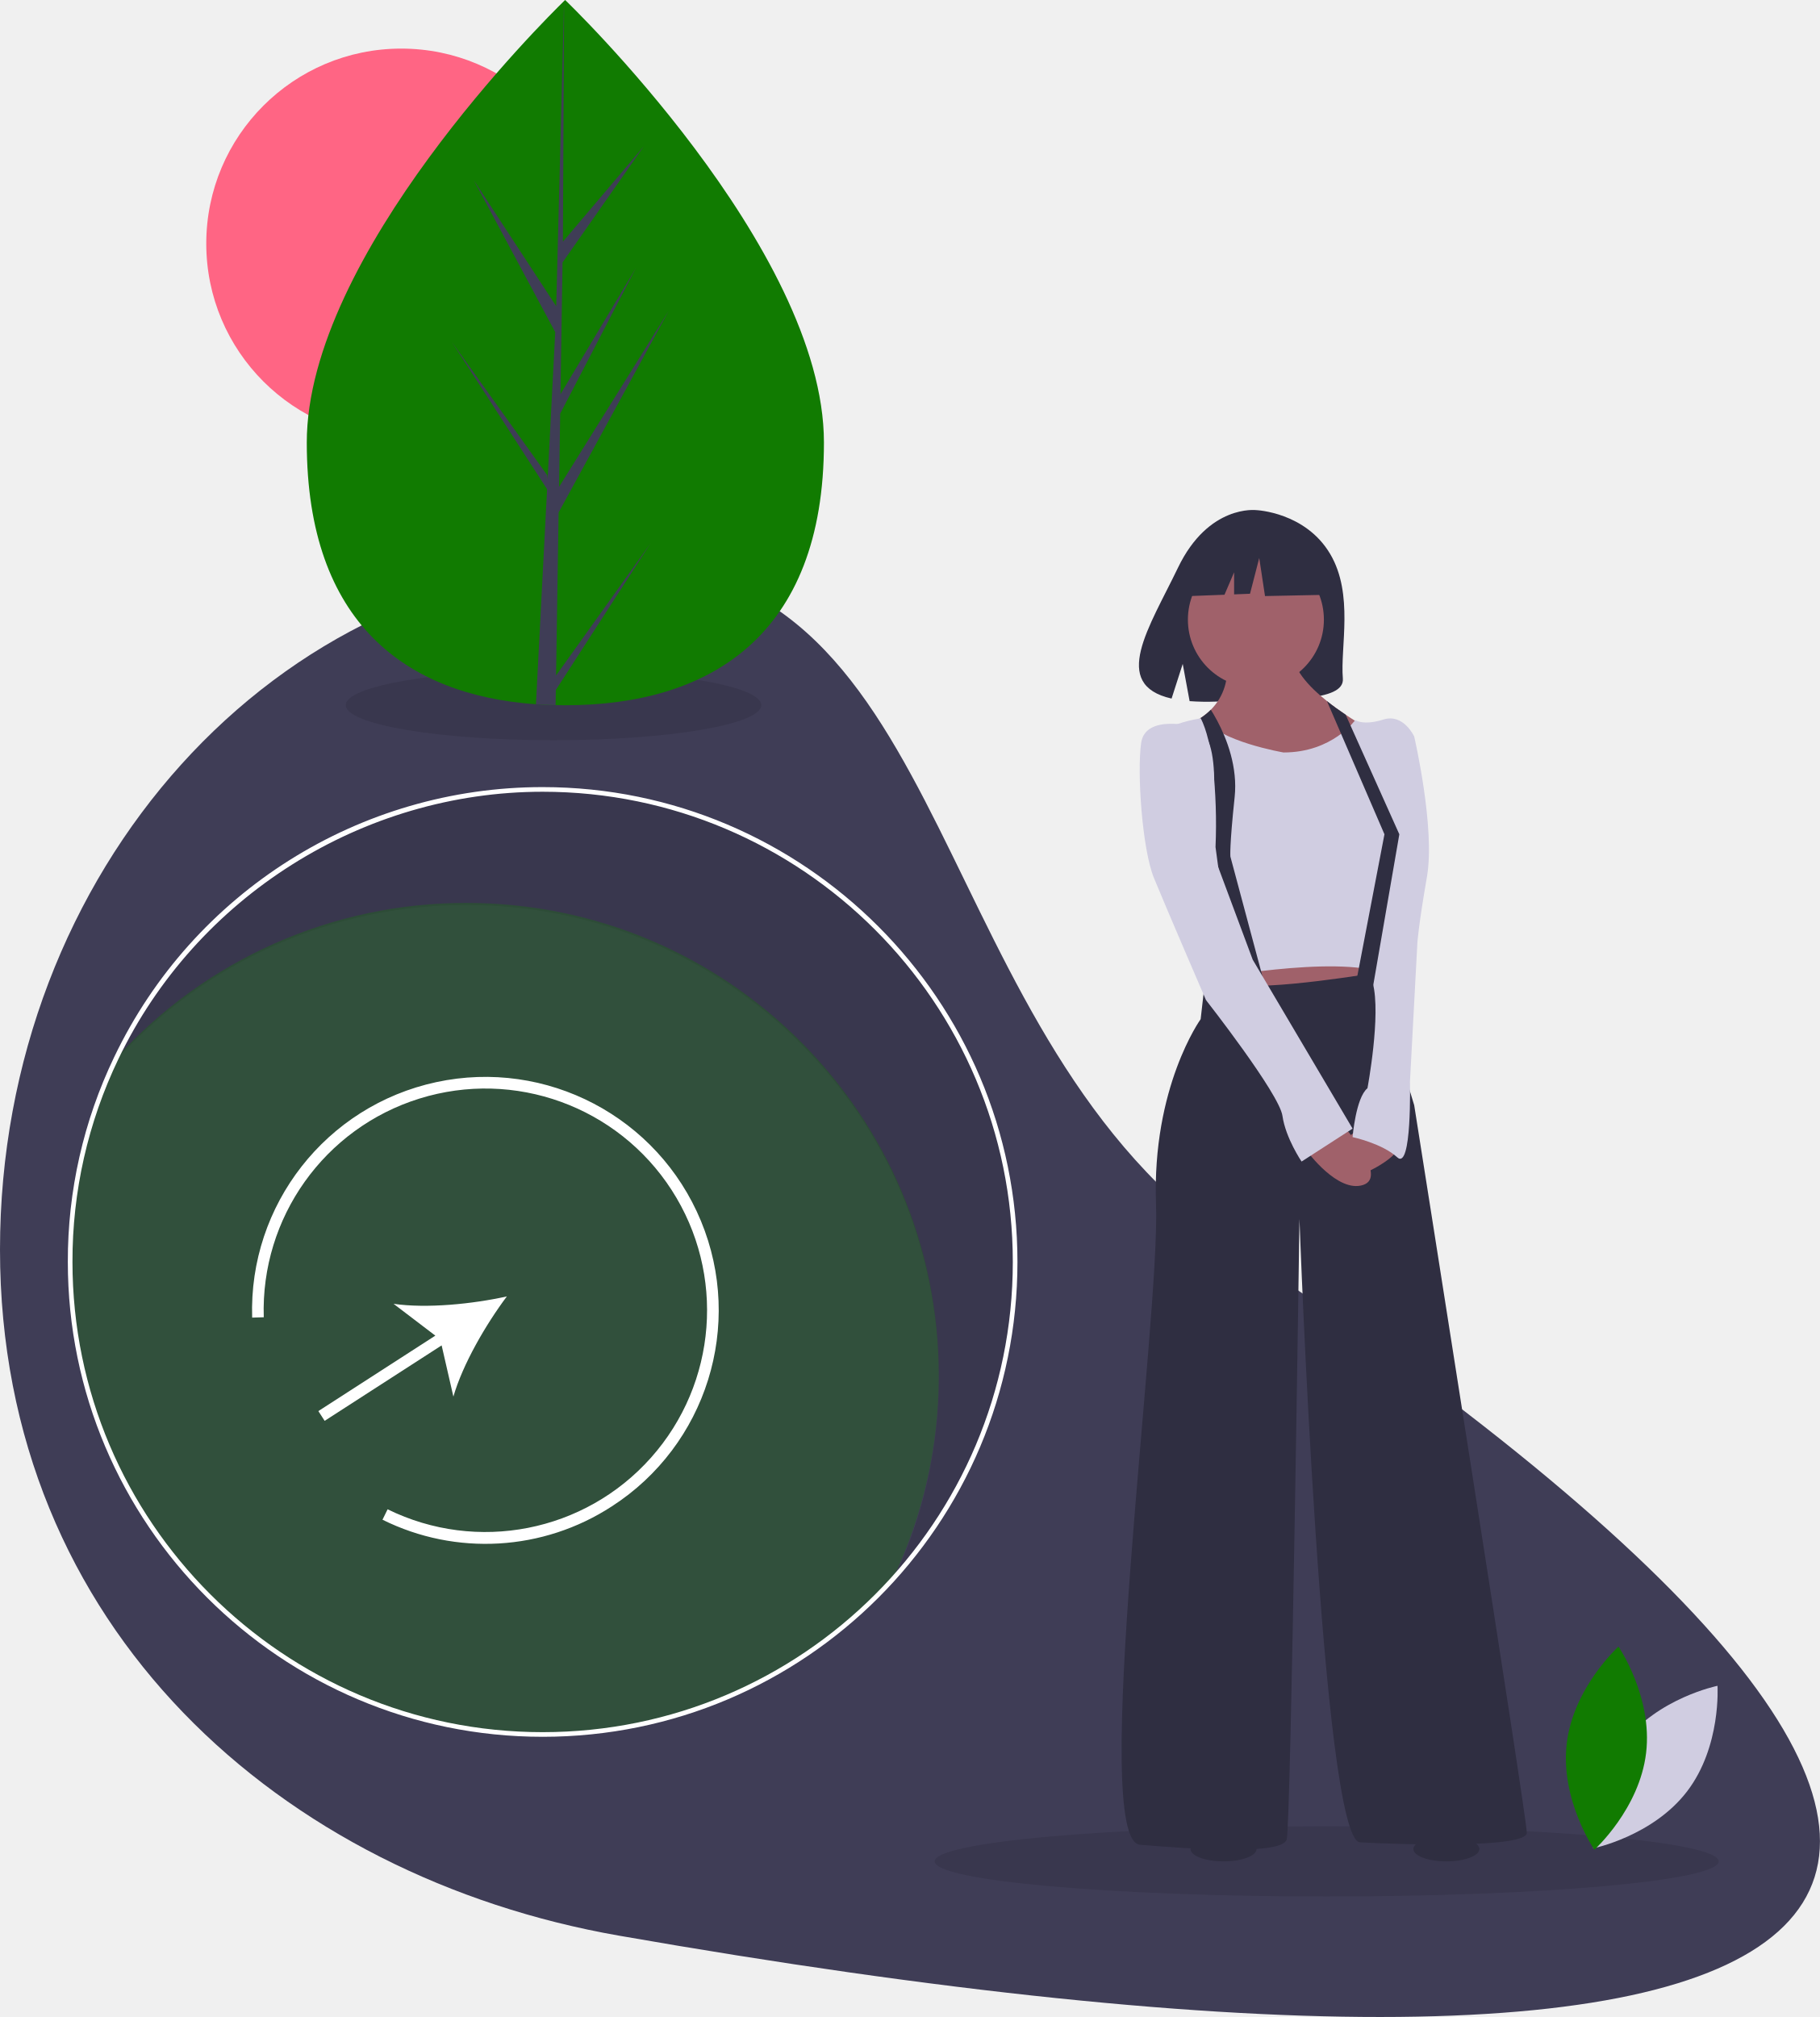
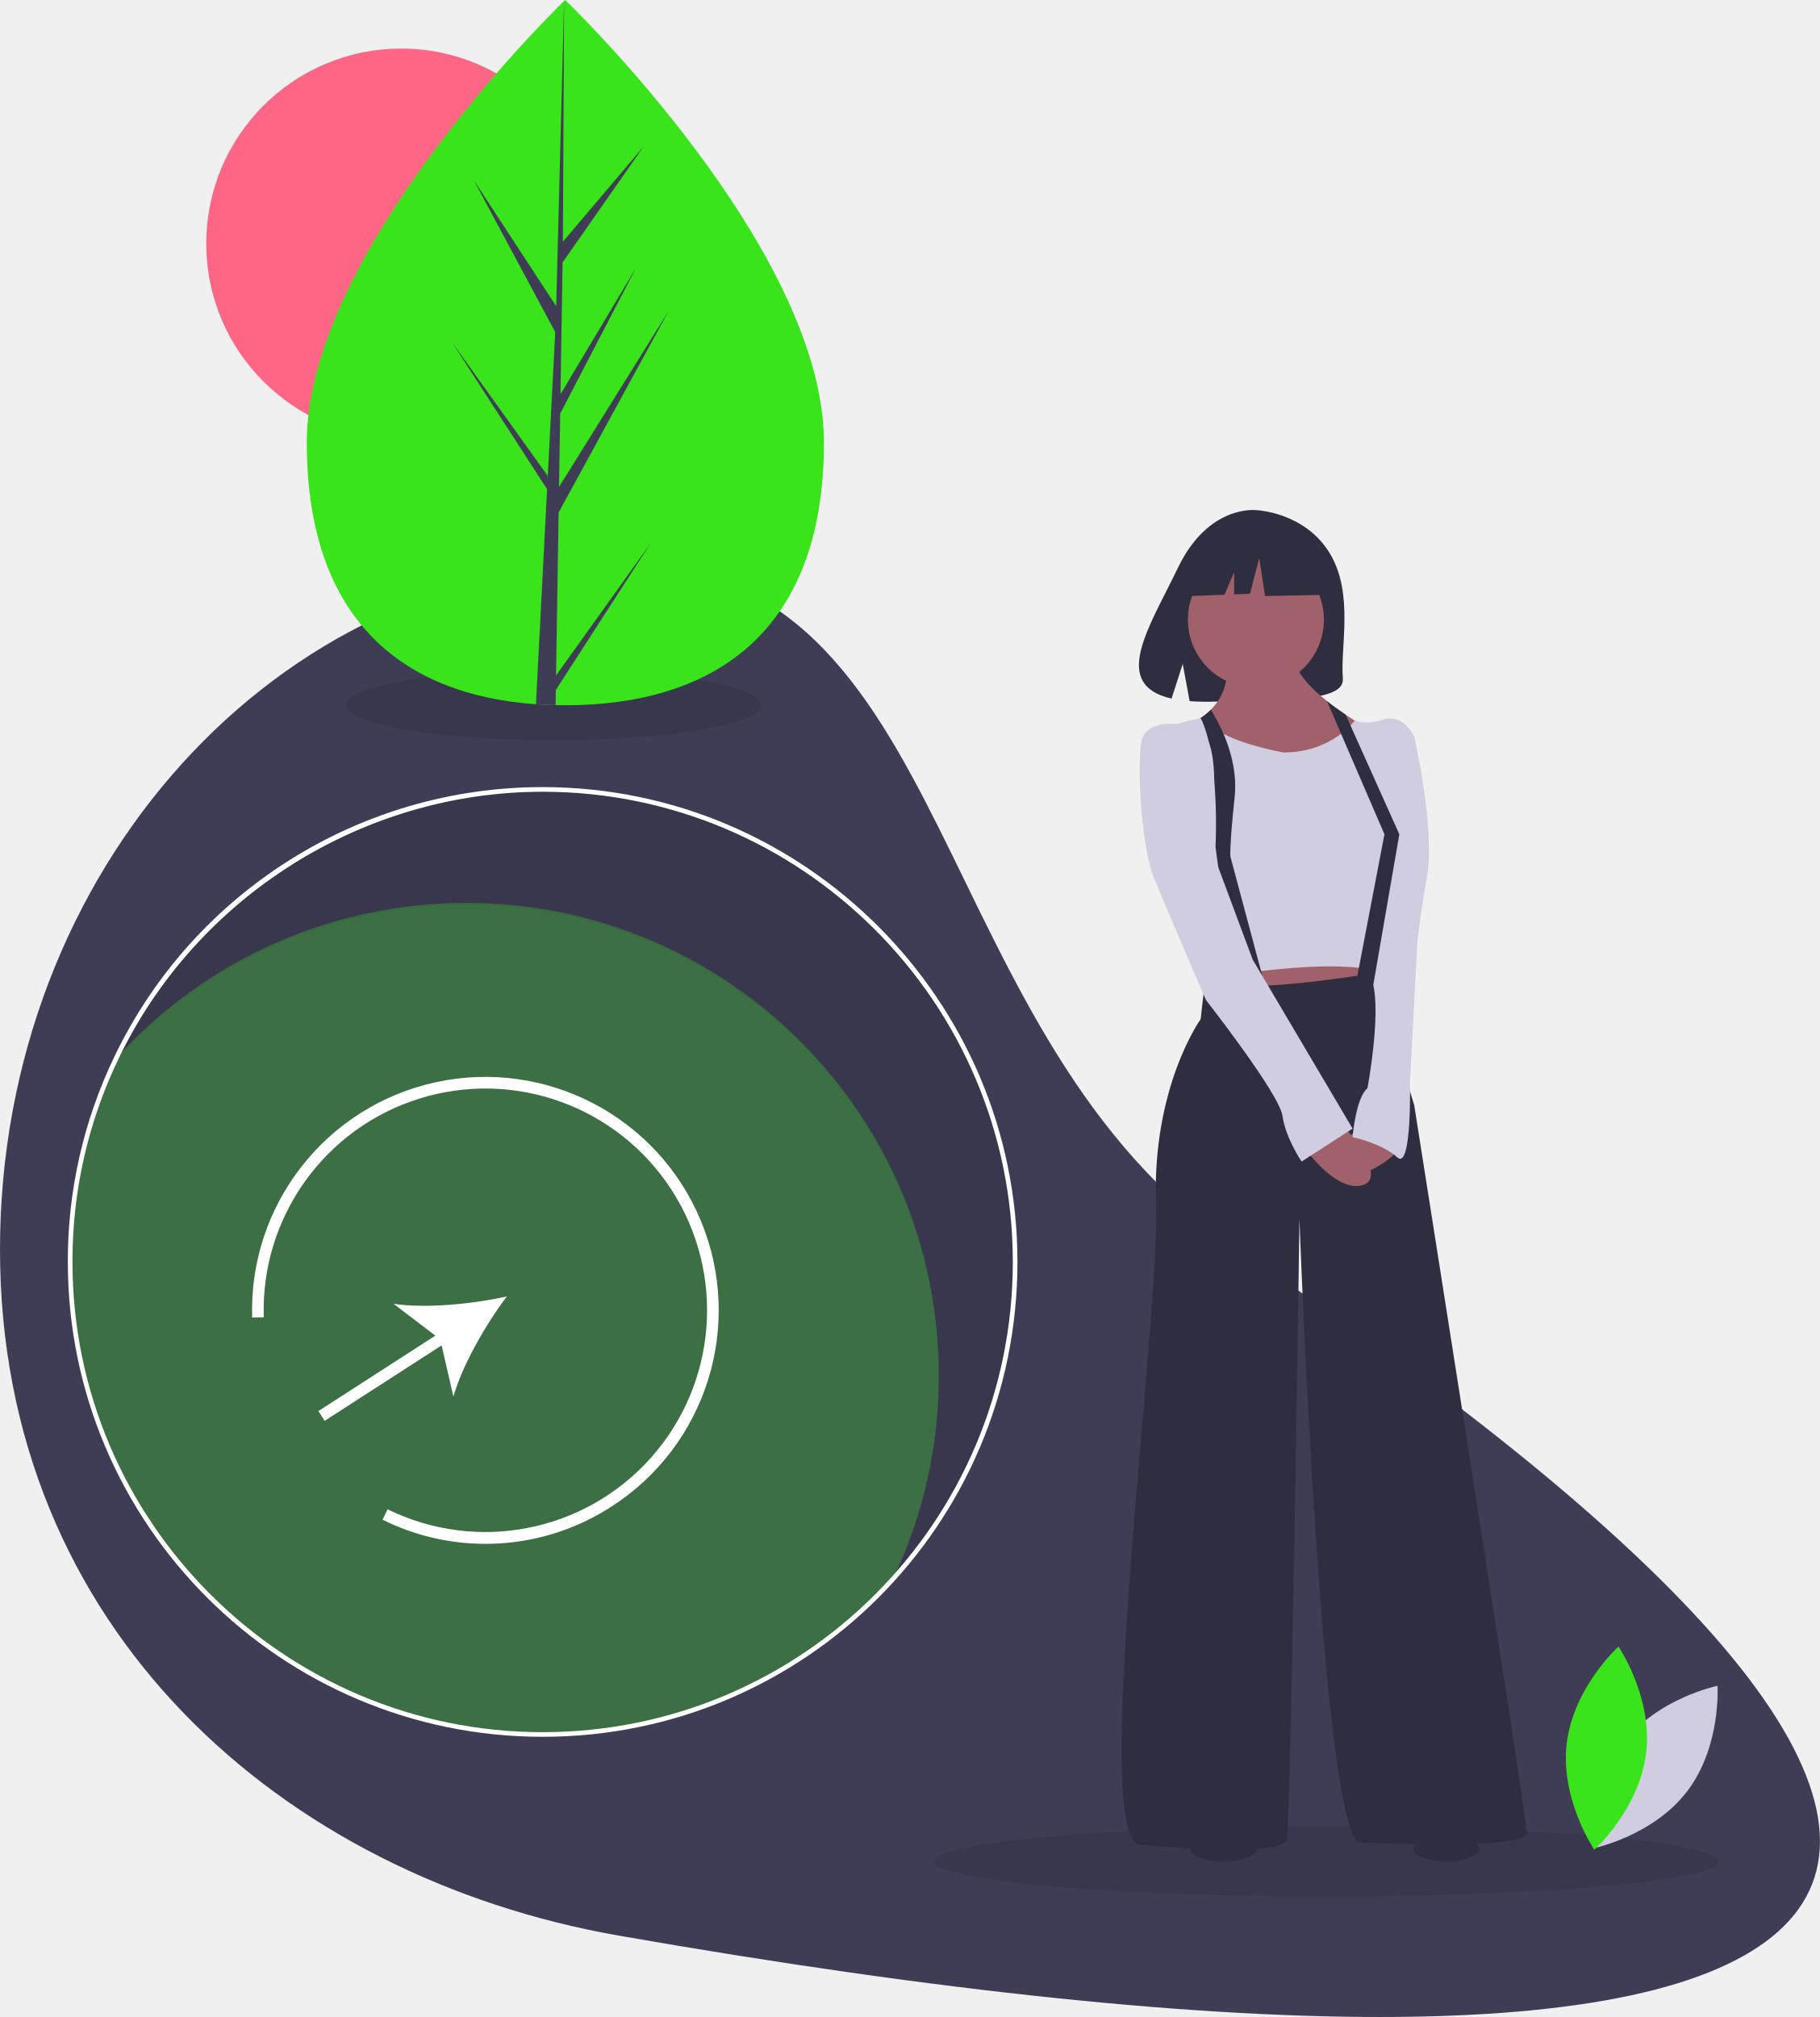
<svg xmlns="http://www.w3.org/2000/svg" id="b8ea24f2-0d0e-4134-9f6b-a081050070ad" data-name="Layer 1" width="783.928" height="868.734" viewBox="0 0 783.928 868.734">
  <path d="M741.277,553.829c427.439,285.996,288.519,392.565-266.62,295.504C329.606,823.973,208.036,717.032,208.036,553.829s119.37-295.504,266.62-295.504S605.636,463.073,741.277,553.829Z" transform="translate(-208.0361 -15.63315)" fill="#3f3d56" />
  <ellipse cx="571.456" cy="801.706" rx="168.859" ry="15.108" opacity="0.1" />
  <ellipse cx="238.428" cy="303.706" rx="89.5" ry="15.108" opacity="0.1" />
  <path d="M441.773,356.532A203.538,203.538,0,0,0,258.143,472.192,203.029,203.029,0,0,1,408.89,405.413c112.398,0,203.52,91.122,203.52,203.52a202.648,202.648,0,0,1-19.89,87.86,202.782,202.782,0,0,0,52.773-136.741C645.293,447.654,554.171,356.532,441.773,356.532Z" transform="translate(-208.0361 -15.63315)" opacity="0.1" />
-   <path d="M612.41,608.044a202.648,202.648,0,0,1-19.89,87.86,203.029,203.029,0,0,1-150.747,66.779c-112.398,0-203.52-91.122-203.52-203.52A202.648,202.648,0,0,1,258.143,471.303,203.029,203.029,0,0,1,408.89,404.524C521.288,404.524,612.41,495.646,612.41,608.044Z" transform="translate(-208.0361 -15.63315)" fill="#117b01" opacity="0.3" />
+   <path d="M612.41,608.044a202.648,202.648,0,0,1-19.89,87.86,203.029,203.029,0,0,1-150.747,66.779c-112.398,0-203.52-91.122-203.52-203.52A202.648,202.648,0,0,1,258.143,471.303,203.029,203.029,0,0,1,408.89,404.524C521.288,404.524,612.41,495.646,612.41,608.044Z" transform="translate(-208.0361 -15.63315)" fill="#3ae41a" opacity="0.3" />
  <path d="M441.773,763.683c-112.773,0-204.521-91.747-204.521-204.52a202.601,202.601,0,0,1,19.988-88.293A204.539,204.539,0,0,1,441.773,354.643c112.773,0,204.52,91.748,204.52,204.521a204.506,204.506,0,0,1-204.52,204.52Zm0-407.04c-77.489,0-149.215,45.176-182.729,115.093a200.605,200.605,0,0,0-19.792,87.428c0,111.67,90.85,202.52,202.521,202.52a202.506,202.506,0,0,0,202.52-202.52C644.293,447.494,553.443,356.643,441.773,356.643Z" transform="translate(-208.0361 -15.63315)" fill="#fff" />
  <path d="M907.392,766.268c-14.782,19.332-13.091,45.458-13.091,45.458s25.656-5.217,40.438-24.548,13.091-45.458,13.091-45.458S922.173,746.936,907.392,766.268Z" transform="translate(-208.0361 -15.63315)" fill="#d0cde1" />
-   <path d="M917.079,770.609c-2.868,24.166-22.286,41.727-22.286,41.727s-14.767-21.619-11.898-45.785,22.286-41.727,22.286-41.727S919.947,746.444,917.079,770.609Z" transform="translate(-208.0361 -15.63315)" fill="#117b01" />
+   <path d="M917.079,770.609c-2.868,24.166-22.286,41.727-22.286,41.727s-14.767-21.619-11.898-45.785,22.286-41.727,22.286-41.727S919.947,746.444,917.079,770.609Z" transform="translate(-208.0361 -15.63315)" fill="#3ae41a" />
  <circle cx="172.828" cy="104.911" r="83.979" fill="#ff6584" />
-   <path d="M562.937,206.166c.041,83.884-49.813,113.194-111.324,113.224q-2.143.001-4.266-.046-4.276-.09-8.463-.386c-55.517-3.904-98.667-34.672-98.705-112.684C340.141,125.541,443.274,23.608,451.009,16.071c.007,0,.007,0,.014-.007.294-.287.444-.431.444-.431S562.897,122.289,562.937,206.166Z" transform="translate(-208.0361 -15.63315)" fill="#117b01" />
+   <path d="M562.937,206.166c.041,83.884-49.813,113.194-111.324,113.224q-2.143.001-4.266-.046-4.276-.09-8.463-.386c-55.517-3.904-98.667-34.672-98.705-112.684C340.141,125.541,443.274,23.608,451.009,16.071c.007,0,.007,0,.014-.007.294-.287.444-.431.444-.431S562.897,122.289,562.937,206.166Z" transform="translate(-208.0361 -15.63315)" fill="#3ae41a" />
  <path d="M447.554,306.56l40.708-56.936-40.807,63.184-.106,6.535q-4.276-.09-8.463-.386l4.348-83.921-.034-.649.075-.123.413-7.93-40.971-63.302L443.807,220.395l.103,1.682,3.285-63.405L412.115,93.254l35.505,54.274,3.388-131.457.013-.437 0.0.431-.524,103.668L485.362,78.617,450.352,128.66l-.895,56.773,32.561-54.498-32.686,62.845-.497,31.569,47.254-75.861-47.434,86.874Z" transform="translate(-208.0361 -15.63315)" fill="#3f3d56" />
  <path d="M780.992,254.227c-10.675-18.037-31.794-18.877-31.794-18.877s-20.579-2.632-33.781,24.839c-12.305,25.605-29.287,50.326-2.734,56.32l4.796-14.928,2.97,16.039a103.895,103.895,0,0,0,11.361.194c28.436-.918,55.517.269,54.645-9.935C785.297,294.313,791.263,271.582,780.992,254.227Z" transform="translate(-208.0361 -15.63315)" fill="#2f2e41" />
  <polygon points="525.862 407.843 528.608 435.301 592.22 428.437 593.593 407.843 525.862 407.843" fill="#a0616a" />
  <path d="M727.034,438.578l-1.831,16.017s-21.052,29.289-19.221,79.63S677.151,808.353,699.118,810.184s61.324,4.576,63.155-2.288,5.492-267.263,5.492-267.263,9.61,267.588,26.086,268.503,71.85,2.746,71.85-4.119S817.189,491.665,817.189,491.665l-7.78-25.628-7.78-31.577s-48.51,8.238-61.782,5.034S727.034,438.578,727.034,438.578Z" transform="translate(-208.0361 -15.63315)" fill="#2f2e41" />
  <circle cx="540.964" cy="266.889" r="29.289" fill="#a0616a" />
  <path d="M800.257,331.032l-5.56,8.091-3.56,5.176-5.981,8.7-29.747,2.288s-7.226-2.334-15.564-5.743c-3.08-1.263-6.315-2.673-9.391-4.169-11.931-5.794-21.505-12.864-10.741-17.546a35.734,35.734,0,0,0,5.487-2.947,27.877,27.877,0,0,0,4.398-3.56,23.989,23.989,0,0,0,6.59-21.409l28.831-4.119c-.838,7.313,6.434,15.29,14.585,21.802,2.677,2.146,5.455,4.128,8.068,5.876C794.522,328.057,800.257,331.032,800.257,331.032Z" transform="translate(-208.0361 -15.63315)" fill="#a0616a" />
  <path d="M760.899,339.727s-28.145-4.805-34.552-14.873c0,0-27.687,3.432-25.399,18.077s25.17,94.732,25.17,94.732,57.205-10.983,78.257-2.746l12.814-102.054s-4.576-10.068-13.272-7.322-12.128.229-12.128.229S781.951,339.727,760.899,339.727Z" transform="translate(-208.0361 -15.63315)" fill="#d0cde1" />
  <path d="M786.527,500.36s19.679,21.967,8.695,25.628-24.255-14.645-24.255-14.645Z" transform="translate(-208.0361 -15.63315)" fill="#a0616a" />
  <path d="M792.934,502.19s-16.017,10.983-10.068,18.306,26.543-6.407,26.543-9.153S792.934,502.19,792.934,502.19Z" transform="translate(-208.0361 -15.63315)" fill="#a0616a" />
  <path d="M753.577,442.697l-13.272,2.288-8.695-64.528a231.696,231.696,0,0,0-1.158-35.083c-.97-7.78-2.59-15.258-5.254-20.493a27.877,27.877,0,0,0,4.398-3.56c3.185,5.048,8.997,15.738,10.247,28.223a45.48,45.48,0,0,1,.005,9.405c-2.288,21.509-1.831,25.628-1.831,25.628Z" transform="translate(-208.0361 -15.63315)" fill="#2f2e41" />
  <path d="M722.915,328.744s-21.509-5.949-23.34,6.865.458,45.764,5.492,58.121S727.491,446.358,727.491,446.358s31.577,40.273,32.95,49.883,8.238,19.679,8.238,19.679L790.646,501.733l-43.018-72.765-18.763-50.341S736.644,332.863,722.915,328.744Z" transform="translate(-208.0361 -15.63315)" fill="#d0cde1" />
  <path d="M807.121,330.574l10.068,2.288s9.153,39.357,5.492,60.409-4.119,28.374-4.119,28.374l-3.203,59.951s.915,38.442-5.492,32.493-19.221-8.695-19.221-8.695,1.373-16.933,6.407-21.052c0,0,5.949-31.577,2.288-45.307S807.121,330.574,807.121,330.574Z" transform="translate(-208.0361 -15.63315)" fill="#d0cde1" />
  <path d="M810.782,374.966,799.112,442.468l-7.093-2.975,12.356-64.528-13.24-30.667-11.533-26.703c2.677,2.146,5.455,4.128,8.068,5.876l7.025,15.651Z" transform="translate(-208.0361 -15.63315)" fill="#2f2e41" />
  <polygon points="568.236 236.855 547.372 225.926 518.559 230.397 512.598 256.726 527.437 256.155 531.583 246.482 531.583 255.996 538.43 255.732 542.404 240.332 544.888 256.726 569.23 256.229 568.236 236.855" fill="#2f2e41" />
  <ellipse cx="527.019" cy="796.374" rx="14.22" ry="5.332" fill="#2f2e41" />
  <ellipse cx="623.003" cy="796.374" rx="14.22" ry="5.332" fill="#2f2e41" />
  <path d="M471.582,664.428a99.804,99.804,0,0,1-98.791,5.755l2.201-4.49A95.5,95.5,0,1,0,321.647,582.983l-4.998.153A100.505,100.505,0,1,1,471.582,664.428Z" transform="translate(-208.0361 -15.63315)" fill="#fff" />
  <path d="M426.354,574.008c-14.785,3.273-34.463,5.267-48.801,3.184l17.999,13.707L345.164,623.398l2.71,4.202,50.389-32.499,5.065,22.054C407.344,603.235,417.277,586.132,426.354,574.008Z" transform="translate(-208.0361 -15.63315)" fill="#fff" />
</svg>
